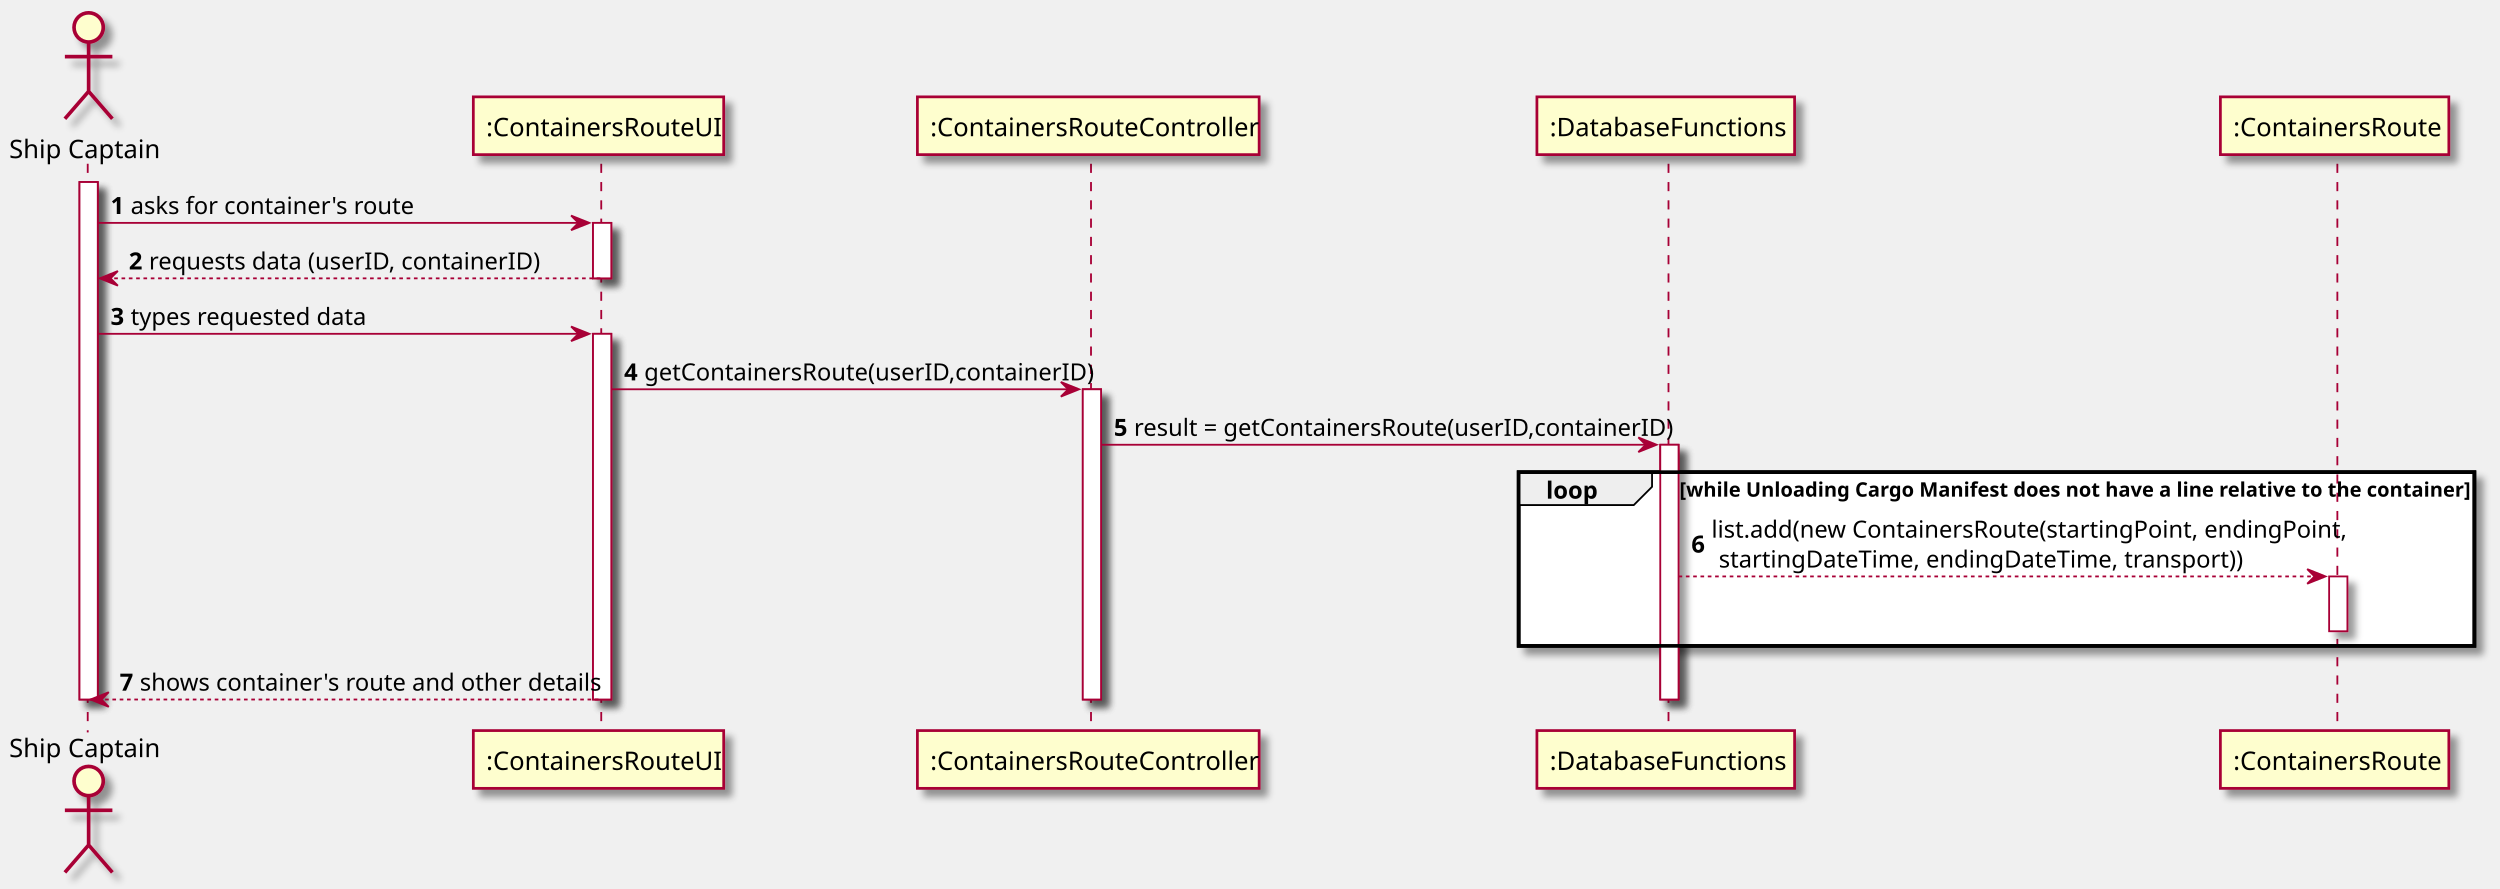
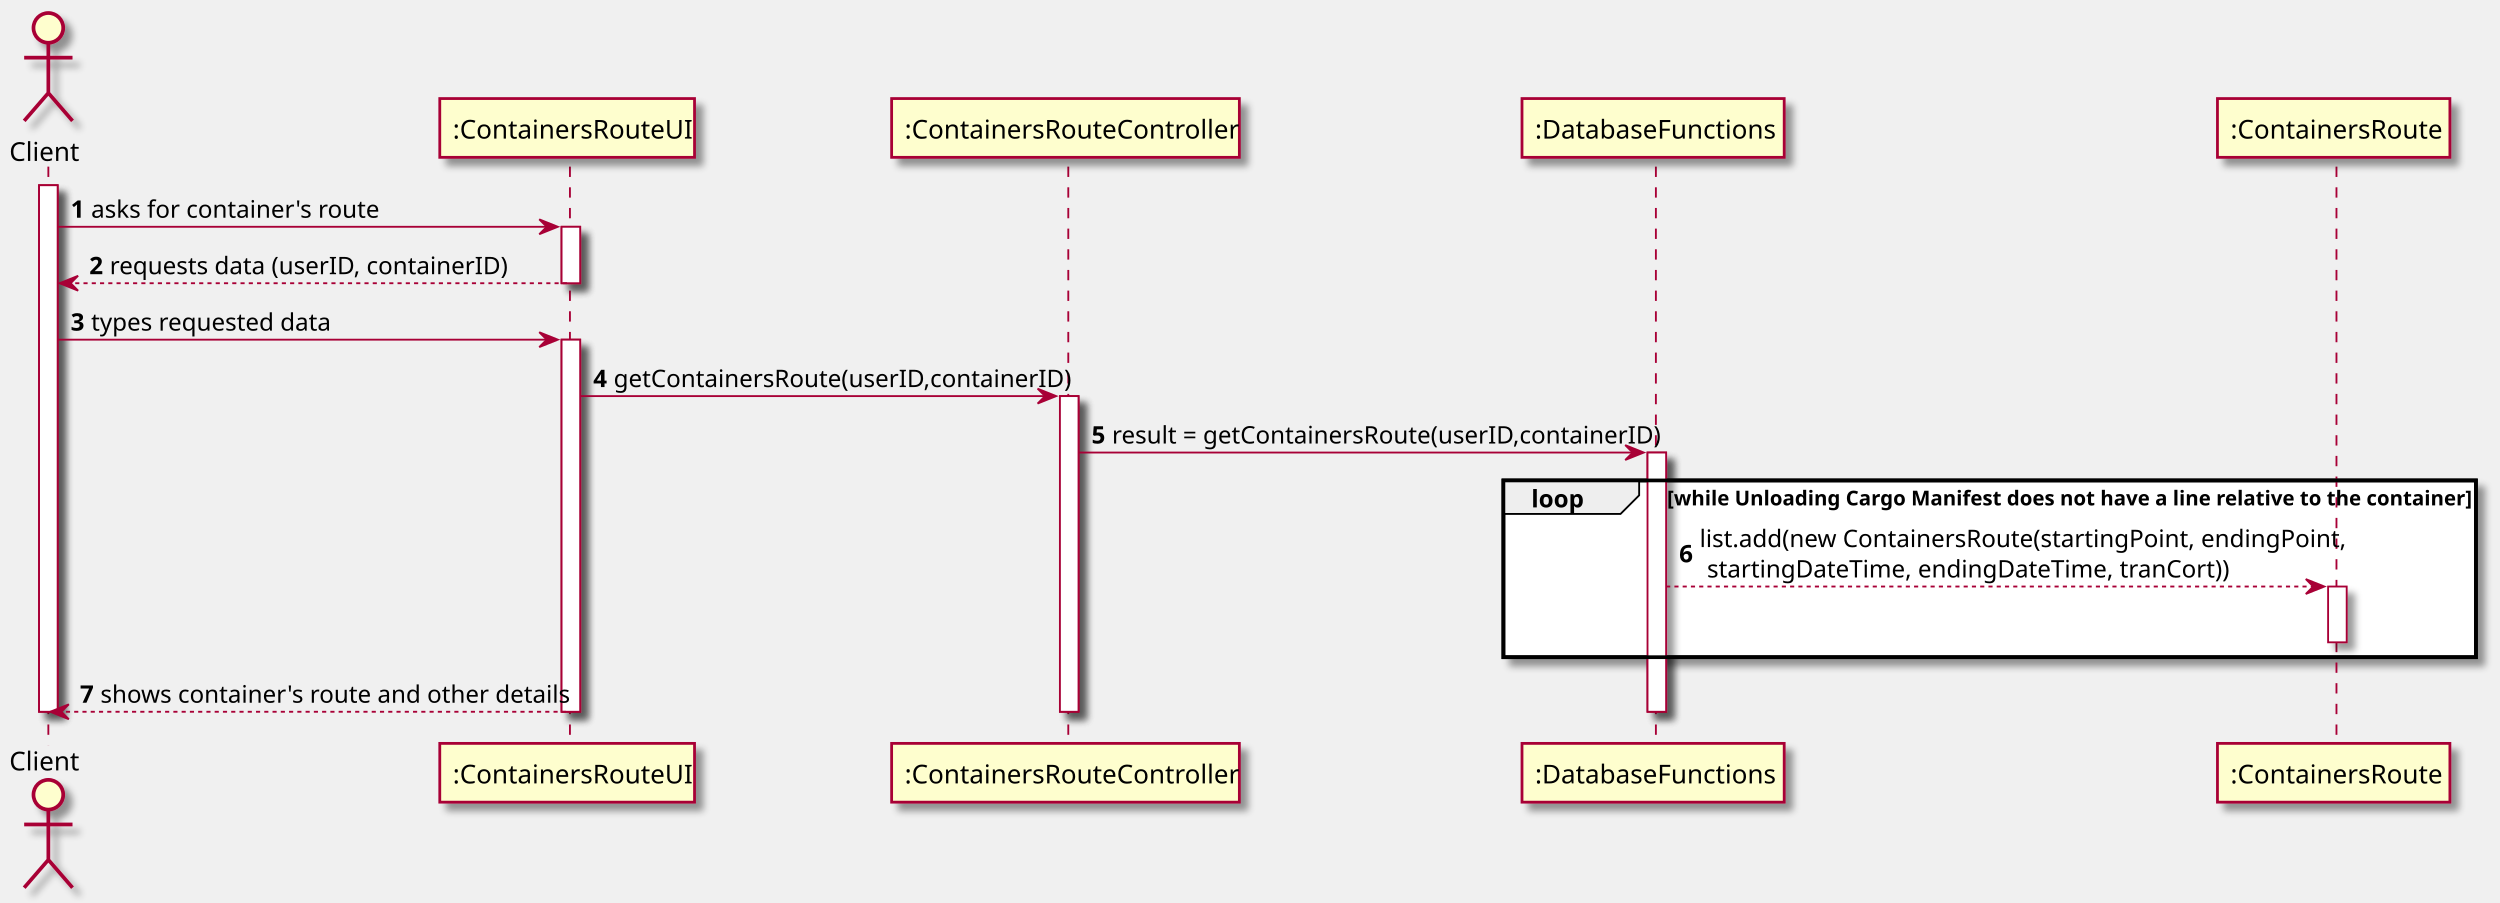
- <svg xmlns="http://www.w3.org/2000/svg" contentScriptType="application/ecmascript" contentStyleType="text/css" height="486px" preserveAspectRatio="none" style="width:1368px;height:486px;" version="1.1" viewBox="0 0 1368 486" width="1368px" zoomAndPan="magnify">
+ <svg xmlns="http://www.w3.org/2000/svg" contentScriptType="application/ecmascript" contentStyleType="text/css" height="437.4px" preserveAspectRatio="none" style="width:1210px;height:437px;" version="1.1" viewBox="0 0 1210 437" width="1210.5px" zoomAndPan="magnify">
  <defs>
-     <filter height="300%" id="fduwvj047psi8" width="300%" x="-1" y="-1">
-       <feGaussianBlur result="blurOut" stdDeviation="2.0" />
+     <filter height="300%" id="f3egbnympph3v" width="300%" x="-1" y="-1">
+       <feGaussianBlur result="blurOut" stdDeviation="1.8" />
      <feColorMatrix in="blurOut" result="blurOut2" type="matrix" values="0 0 0 0 0 0 0 0 0 0 0 0 0 0 0 0 0 0 .4 0" />
-       <feOffset dx="4.0" dy="4.0" in="blurOut2" result="blurOut3" />
+       <feOffset dx="3.6" dy="3.6" in="blurOut2" result="blurOut3" />
      <feBlend in="SourceGraphic" in2="blurOut3" mode="normal" />
    </filter>
  </defs>
  <g>
-     <rect fill="#FFFFFF" filter="url(#fduwvj047psi8)" height="283.164" style="stroke:#A80036;stroke-width:1.0;" width="10" x="43.5" y="99.609" />
-     <rect fill="#FFFFFF" filter="url(#fduwvj047psi8)" height="30.352" style="stroke:#A80036;stroke-width:1.0;" width="10" x="324.5" y="121.961" />
-     <rect fill="#FFFFFF" filter="url(#fduwvj047psi8)" height="200.109" style="stroke:#A80036;stroke-width:1.0;" width="10" x="324.5" y="182.664" />
-     <rect fill="#FFFFFF" filter="url(#fduwvj047psi8)" height="169.758" style="stroke:#A80036;stroke-width:1.0;" width="10" x="592.5" y="213.016" />
-     <rect fill="#FFFFFF" filter="url(#fduwvj047psi8)" height="139.406" style="stroke:#A80036;stroke-width:1.0;" width="10" x="908.5" y="243.367" />
-     <rect fill="#FFFFFF" filter="url(#fduwvj047psi8)" height="30" style="stroke:#A80036;stroke-width:1.0;" width="10" x="1274.5" y="315.422" />
-     <rect fill="#FFFFFF" filter="url(#fduwvj047psi8)" height="95.055" style="stroke:#000000;stroke-width:2.0;" width="523" x="831" y="258.367" />
-     <line style="stroke:#A80036;stroke-width:1.0;stroke-dasharray:5.0,5.0;" x1="48" x2="48" y1="89.609" y2="400.773" />
-     <line style="stroke:#A80036;stroke-width:1.0;stroke-dasharray:5.0,5.0;" x1="329" x2="329" y1="89.609" y2="400.773" />
-     <line style="stroke:#A80036;stroke-width:1.0;stroke-dasharray:5.0,5.0;" x1="597" x2="597" y1="89.609" y2="400.773" />
-     <line style="stroke:#A80036;stroke-width:1.0;stroke-dasharray:5.0,5.0;" x1="913" x2="913" y1="89.609" y2="400.773" />
-     <line style="stroke:#A80036;stroke-width:1.0;stroke-dasharray:5.0,5.0;" x1="1279" x2="1279" y1="89.609" y2="400.773" />
-     <text fill="#000000" font-family="sans-serif" font-size="14" lengthAdjust="spacing" textLength="81" x="5" y="86.533">Ship Captain</text>
-     <ellipse cx="48.5" cy="15" fill="#FEFECE" filter="url(#fduwvj047psi8)" rx="8" ry="8" style="stroke:#A80036;stroke-width:2.0;" />
-     <path d="M48.5,23 L48.5,50 M35.5,31 L61.5,31 M48.5,50 L35.5,65 M48.5,50 L61.5,65 " fill="none" filter="url(#fduwvj047psi8)" style="stroke:#A80036;stroke-width:2.0;" />
-     <text fill="#000000" font-family="sans-serif" font-size="14" lengthAdjust="spacing" textLength="81" x="5" y="414.307">Ship Captain</text>
-     <ellipse cx="48.5" cy="427.383" fill="#FEFECE" filter="url(#fduwvj047psi8)" rx="8" ry="8" style="stroke:#A80036;stroke-width:2.0;" />
-     <path d="M48.5,435.383 L48.5,462.383 M35.5,443.383 L61.5,443.383 M48.5,462.383 L35.5,477.383 M48.5,462.383 L61.5,477.383 " fill="none" filter="url(#fduwvj047psi8)" style="stroke:#A80036;stroke-width:2.0;" />
-     <rect fill="#FEFECE" filter="url(#fduwvj047psi8)" height="31.609" style="stroke:#A80036;stroke-width:1.5;" width="137" x="259" y="53" />
-     <text fill="#000000" font-family="sans-serif" font-size="14" lengthAdjust="spacing" textLength="123" x="266" y="74.533">:ContainersRouteUI</text>
-     <rect fill="#FEFECE" filter="url(#fduwvj047psi8)" height="31.609" style="stroke:#A80036;stroke-width:1.5;" width="137" x="259" y="399.773" />
-     <text fill="#000000" font-family="sans-serif" font-size="14" lengthAdjust="spacing" textLength="123" x="266" y="421.307">:ContainersRouteUI</text>
-     <rect fill="#FEFECE" filter="url(#fduwvj047psi8)" height="31.609" style="stroke:#A80036;stroke-width:1.5;" width="187" x="502" y="53" />
-     <text fill="#000000" font-family="sans-serif" font-size="14" lengthAdjust="spacing" textLength="173" x="509" y="74.533">:ContainersRouteController</text>
-     <rect fill="#FEFECE" filter="url(#fduwvj047psi8)" height="31.609" style="stroke:#A80036;stroke-width:1.5;" width="187" x="502" y="399.773" />
-     <text fill="#000000" font-family="sans-serif" font-size="14" lengthAdjust="spacing" textLength="173" x="509" y="421.307">:ContainersRouteController</text>
-     <rect fill="#FEFECE" filter="url(#fduwvj047psi8)" height="31.609" style="stroke:#A80036;stroke-width:1.5;" width="141" x="841" y="53" />
-     <text fill="#000000" font-family="sans-serif" font-size="14" lengthAdjust="spacing" textLength="127" x="848" y="74.533">:DatabaseFunctions</text>
-     <rect fill="#FEFECE" filter="url(#fduwvj047psi8)" height="31.609" style="stroke:#A80036;stroke-width:1.5;" width="141" x="841" y="399.773" />
-     <text fill="#000000" font-family="sans-serif" font-size="14" lengthAdjust="spacing" textLength="127" x="848" y="421.307">:DatabaseFunctions</text>
-     <rect fill="#FEFECE" filter="url(#fduwvj047psi8)" height="31.609" style="stroke:#A80036;stroke-width:1.5;" width="125" x="1215" y="53" />
-     <text fill="#000000" font-family="sans-serif" font-size="14" lengthAdjust="spacing" textLength="111" x="1222" y="74.533">:ContainersRoute</text>
-     <rect fill="#FEFECE" filter="url(#fduwvj047psi8)" height="31.609" style="stroke:#A80036;stroke-width:1.5;" width="125" x="1215" y="399.773" />
-     <text fill="#000000" font-family="sans-serif" font-size="14" lengthAdjust="spacing" textLength="111" x="1222" y="421.307">:ContainersRoute</text>
-     <rect fill="#FFFFFF" filter="url(#fduwvj047psi8)" height="283.164" style="stroke:#A80036;stroke-width:1.0;" width="10" x="43.5" y="99.609" />
-     <rect fill="#FFFFFF" filter="url(#fduwvj047psi8)" height="30.352" style="stroke:#A80036;stroke-width:1.0;" width="10" x="324.5" y="121.961" />
-     <rect fill="#FFFFFF" filter="url(#fduwvj047psi8)" height="200.109" style="stroke:#A80036;stroke-width:1.0;" width="10" x="324.5" y="182.664" />
-     <rect fill="#FFFFFF" filter="url(#fduwvj047psi8)" height="169.758" style="stroke:#A80036;stroke-width:1.0;" width="10" x="592.5" y="213.016" />
-     <rect fill="#FFFFFF" filter="url(#fduwvj047psi8)" height="139.406" style="stroke:#A80036;stroke-width:1.0;" width="10" x="908.5" y="243.367" />
-     <rect fill="#FFFFFF" filter="url(#fduwvj047psi8)" height="30" style="stroke:#A80036;stroke-width:1.0;" width="10" x="1274.5" y="315.422" />
-     <polygon fill="#A80036" points="312.5,117.961,322.5,121.961,312.5,125.961,316.5,121.961" style="stroke:#A80036;stroke-width:1.0;" />
-     <line style="stroke:#A80036;stroke-width:1.0;" x1="53.5" x2="318.5" y1="121.961" y2="121.961" />
-     <text fill="#000000" font-family="sans-serif" font-size="13" font-weight="bold" lengthAdjust="spacing" textLength="7" x="60.5" y="117.105">1</text>
-     <text fill="#000000" font-family="sans-serif" font-size="13" lengthAdjust="spacing" textLength="145" x="71.5" y="117.105">asks for container's route</text>
-     <polygon fill="#A80036" points="64.5,148.312,54.5,152.312,64.5,156.312,60.5,152.312" style="stroke:#A80036;stroke-width:1.0;" />
-     <line style="stroke:#A80036;stroke-width:1.0;stroke-dasharray:2.0,2.0;" x1="58.5" x2="328.5" y1="152.312" y2="152.312" />
-     <text fill="#000000" font-family="sans-serif" font-size="13" font-weight="bold" lengthAdjust="spacing" textLength="7" x="70.5" y="147.456">2</text>
-     <text fill="#000000" font-family="sans-serif" font-size="13" lengthAdjust="spacing" textLength="201" x="81.5" y="147.456">requests data (userID, containerID)</text>
-     <polygon fill="#A80036" points="312.5,178.664,322.5,182.664,312.5,186.664,316.5,182.664" style="stroke:#A80036;stroke-width:1.0;" />
-     <line style="stroke:#A80036;stroke-width:1.0;" x1="53.5" x2="318.5" y1="182.664" y2="182.664" />
-     <text fill="#000000" font-family="sans-serif" font-size="13" font-weight="bold" lengthAdjust="spacing" textLength="7" x="60.5" y="177.808">3</text>
-     <text fill="#000000" font-family="sans-serif" font-size="13" lengthAdjust="spacing" textLength="122" x="71.5" y="177.808">types requested data</text>
-     <polygon fill="#A80036" points="580.5,209.016,590.5,213.016,580.5,217.016,584.5,213.016" style="stroke:#A80036;stroke-width:1.0;" />
-     <line style="stroke:#A80036;stroke-width:1.0;" x1="334.5" x2="586.5" y1="213.016" y2="213.016" />
-     <text fill="#000000" font-family="sans-serif" font-size="13" font-weight="bold" lengthAdjust="spacing" textLength="7" x="341.5" y="208.159">4</text>
-     <text fill="#000000" font-family="sans-serif" font-size="13" lengthAdjust="spacing" textLength="228" x="352.5" y="208.159">getContainersRoute(userID,containerID)</text>
-     <polygon fill="#A80036" points="896.5,239.367,906.5,243.367,896.5,247.367,900.5,243.367" style="stroke:#A80036;stroke-width:1.0;" />
-     <line style="stroke:#A80036;stroke-width:1.0;" x1="602.5" x2="902.5" y1="243.367" y2="243.367" />
-     <text fill="#000000" font-family="sans-serif" font-size="13" font-weight="bold" lengthAdjust="spacing" textLength="7" x="609.5" y="238.511">5</text>
-     <text fill="#000000" font-family="sans-serif" font-size="13" lengthAdjust="spacing" textLength="276" x="620.5" y="238.511">result = getContainersRoute(userID,containerID)</text>
-     <path d="M831,258.367 L904,258.367 L904,266.367 L894,276.367 L831,276.367 L831,258.367 " fill="#EEEEEE" style="stroke:#000000;stroke-width:1.0;" />
-     <rect fill="none" height="95.055" style="stroke:#000000;stroke-width:2.0;" width="523" x="831" y="258.367" />
-     <text fill="#000000" font-family="sans-serif" font-size="13" font-weight="bold" lengthAdjust="spacing" textLength="28" x="846" y="272.862">loop</text>
-     <text fill="#000000" font-family="sans-serif" font-size="11" font-weight="bold" lengthAdjust="spacing" textLength="429" x="919" y="271.786">[while Unloading Cargo Manifest does not have a line relative to the container]</text>
-     <polygon fill="#A80036" points="1262.5,311.422,1272.5,315.422,1262.5,319.422,1266.5,315.422" style="stroke:#A80036;stroke-width:1.0;" />
-     <line style="stroke:#A80036;stroke-width:1.0;stroke-dasharray:2.0,2.0;" x1="918.5" x2="1268.5" y1="315.422" y2="315.422" />
-     <text fill="#000000" font-family="sans-serif" font-size="13" font-weight="bold" lengthAdjust="spacing" textLength="7" x="925.5" y="302.39">6</text>
-     <text fill="#000000" font-family="sans-serif" font-size="13" lengthAdjust="spacing" textLength="326" x="936.5" y="294.214">list.add(new ContainersRoute(startingPoint, endingPoint,</text>
-     <text fill="#000000" font-family="sans-serif" font-size="13" lengthAdjust="spacing" textLength="266" x="940.5" y="310.565">startingDateTime, endingDateTime, transport))</text>
-     <polygon fill="#A80036" points="59.5,378.773,49.5,382.773,59.5,386.773,55.5,382.773" style="stroke:#A80036;stroke-width:1.0;" />
-     <line style="stroke:#A80036;stroke-width:1.0;stroke-dasharray:2.0,2.0;" x1="53.5" x2="328.5" y1="382.773" y2="382.773" />
-     <text fill="#000000" font-family="sans-serif" font-size="13" font-weight="bold" lengthAdjust="spacing" textLength="7" x="65.5" y="377.917">7</text>
-     <text fill="#000000" font-family="sans-serif" font-size="13" lengthAdjust="spacing" textLength="236" x="76.5" y="377.917">shows container's route and other details</text>
+     <rect fill="#FFFFFF" filter="url(#f3egbnympph3v)" height="254.848" style="stroke:#A80036;stroke-width:0.9;" width="9" x="18.9" y="89.648" />
+     <rect fill="#FFFFFF" filter="url(#f3egbnympph3v)" height="27.316" style="stroke:#A80036;stroke-width:0.9;" width="9" x="271.8" y="109.765" />
+     <rect fill="#FFFFFF" filter="url(#f3egbnympph3v)" height="180.098" style="stroke:#A80036;stroke-width:0.9;" width="9" x="271.8" y="164.398" />
+     <rect fill="#FFFFFF" filter="url(#f3egbnympph3v)" height="152.782" style="stroke:#A80036;stroke-width:0.9;" width="9" x="513" y="191.714" />
+     <rect fill="#FFFFFF" filter="url(#f3egbnympph3v)" height="125.466" style="stroke:#A80036;stroke-width:0.9;" width="9" x="797.4" y="219.03" />
+     <rect fill="#FFFFFF" filter="url(#f3egbnympph3v)" height="27" style="stroke:#A80036;stroke-width:0.9;" width="9" x="1126.8" y="283.88" />
+     <rect fill="#FFFFFF" filter="url(#f3egbnympph3v)" height="85.549" style="stroke:#000000;stroke-width:1.8;" width="470.7" x="727.65" y="232.53" />
+     <line style="stroke:#A80036;stroke-width:0.9;stroke-dasharray:5.0,5.0;" x1="23.4" x2="23.4" y1="80.648" y2="360.696" />
+     <line style="stroke:#A80036;stroke-width:0.9;stroke-dasharray:5.0,5.0;" x1="275.85" x2="275.85" y1="80.648" y2="360.696" />
+     <line style="stroke:#A80036;stroke-width:0.9;stroke-dasharray:5.0,5.0;" x1="517.05" x2="517.05" y1="80.648" y2="360.696" />
+     <line style="stroke:#A80036;stroke-width:0.9;stroke-dasharray:5.0,5.0;" x1="801.45" x2="801.45" y1="80.648" y2="360.696" />
+     <line style="stroke:#A80036;stroke-width:0.9;stroke-dasharray:5.0,5.0;" x1="1130.85" x2="1130.85" y1="80.648" y2="360.696" />
+     <text fill="#000000" font-family="sans-serif" font-size="12.6" lengthAdjust="spacing" textLength="32.4" x="4.5" y="77.88">Client</text>
+     <ellipse cx="23.4" cy="13.5" fill="#FEFECE" filter="url(#f3egbnympph3v)" rx="7.2" ry="7.2" style="stroke:#A80036;stroke-width:1.8;" />
+     <path d="M23.4,20.7 L23.4,45 M11.7,27.9 L35.1,27.9 M23.4,45 L11.7,58.5 M23.4,45 L35.1,58.5 " fill="none" filter="url(#f3egbnympph3v)" style="stroke:#A80036;stroke-width:1.8;" />
+     <text fill="#000000" font-family="sans-serif" font-size="12.6" lengthAdjust="spacing" textLength="32.4" x="4.5" y="372.876">Client</text>
+     <ellipse cx="23.4" cy="384.644" fill="#FEFECE" filter="url(#f3egbnympph3v)" rx="7.2" ry="7.2" style="stroke:#A80036;stroke-width:1.8;" />
+     <path d="M23.4,391.844 L23.4,416.144 M11.7,399.045 L35.1,399.045 M23.4,416.144 L11.7,429.644 M23.4,416.144 L35.1,429.644 " fill="none" filter="url(#f3egbnympph3v)" style="stroke:#A80036;stroke-width:1.8;" />
+     <rect fill="#FEFECE" filter="url(#f3egbnympph3v)" height="28.448" style="stroke:#A80036;stroke-width:1.35;" width="123.3" x="212.85" y="47.7" />
+     <text fill="#000000" font-family="sans-serif" font-size="12.6" lengthAdjust="spacing" textLength="110.7" x="219.15" y="67.08">:ContainersRouteUI</text>
+     <rect fill="#FEFECE" filter="url(#f3egbnympph3v)" height="28.448" style="stroke:#A80036;stroke-width:1.35;" width="123.3" x="212.85" y="359.796" />
+     <text fill="#000000" font-family="sans-serif" font-size="12.6" lengthAdjust="spacing" textLength="110.7" x="219.15" y="379.176">:ContainersRouteUI</text>
+     <rect fill="#FEFECE" filter="url(#f3egbnympph3v)" height="28.448" style="stroke:#A80036;stroke-width:1.35;" width="168.3" x="431.55" y="47.7" />
+     <text fill="#000000" font-family="sans-serif" font-size="12.6" lengthAdjust="spacing" textLength="155.7" x="437.85" y="67.08">:ContainersRouteController</text>
+     <rect fill="#FEFECE" filter="url(#f3egbnympph3v)" height="28.448" style="stroke:#A80036;stroke-width:1.35;" width="168.3" x="431.55" y="359.796" />
+     <text fill="#000000" font-family="sans-serif" font-size="12.6" lengthAdjust="spacing" textLength="155.7" x="437.85" y="379.176">:ContainersRouteController</text>
+     <rect fill="#FEFECE" filter="url(#f3egbnympph3v)" height="28.448" style="stroke:#A80036;stroke-width:1.35;" width="126.9" x="736.65" y="47.7" />
+     <text fill="#000000" font-family="sans-serif" font-size="12.6" lengthAdjust="spacing" textLength="114.3" x="742.95" y="67.08">:DatabaseFunctions</text>
+     <rect fill="#FEFECE" filter="url(#f3egbnympph3v)" height="28.448" style="stroke:#A80036;stroke-width:1.35;" width="126.9" x="736.65" y="359.796" />
+     <text fill="#000000" font-family="sans-serif" font-size="12.6" lengthAdjust="spacing" textLength="114.3" x="742.95" y="379.176">:DatabaseFunctions</text>
+     <rect fill="#FEFECE" filter="url(#f3egbnympph3v)" height="28.448" style="stroke:#A80036;stroke-width:1.35;" width="112.5" x="1073.25" y="47.7" />
+     <text fill="#000000" font-family="sans-serif" font-size="12.6" lengthAdjust="spacing" textLength="99.9" x="1079.55" y="67.08">:ContainersRoute</text>
+     <rect fill="#FEFECE" filter="url(#f3egbnympph3v)" height="28.448" style="stroke:#A80036;stroke-width:1.35;" width="112.5" x="1073.25" y="359.796" />
+     <text fill="#000000" font-family="sans-serif" font-size="12.6" lengthAdjust="spacing" textLength="99.9" x="1079.55" y="379.176">:ContainersRoute</text>
+     <rect fill="#FFFFFF" filter="url(#f3egbnympph3v)" height="254.848" style="stroke:#A80036;stroke-width:0.9;" width="9" x="18.9" y="89.648" />
+     <rect fill="#FFFFFF" filter="url(#f3egbnympph3v)" height="27.316" style="stroke:#A80036;stroke-width:0.9;" width="9" x="271.8" y="109.765" />
+     <rect fill="#FFFFFF" filter="url(#f3egbnympph3v)" height="180.098" style="stroke:#A80036;stroke-width:0.9;" width="9" x="271.8" y="164.398" />
+     <rect fill="#FFFFFF" filter="url(#f3egbnympph3v)" height="152.782" style="stroke:#A80036;stroke-width:0.9;" width="9" x="513" y="191.714" />
+     <rect fill="#FFFFFF" filter="url(#f3egbnympph3v)" height="125.466" style="stroke:#A80036;stroke-width:0.9;" width="9" x="797.4" y="219.03" />
+     <rect fill="#FFFFFF" filter="url(#f3egbnympph3v)" height="27" style="stroke:#A80036;stroke-width:0.9;" width="9" x="1126.8" y="283.88" />
+     <polygon fill="#A80036" points="261,106.165,270,109.765,261,113.365,264.6,109.765" style="stroke:#A80036;stroke-width:0.9;" />
+     <line style="stroke:#A80036;stroke-width:0.9;" x1="27.9" x2="266.4" y1="109.765" y2="109.765" />
+     <text fill="#000000" font-family="sans-serif" font-size="11.7" font-weight="bold" lengthAdjust="spacing" textLength="6.3" x="34.2" y="105.394">1</text>
+     <text fill="#000000" font-family="sans-serif" font-size="11.7" lengthAdjust="spacing" textLength="130.5" x="44.1" y="105.394">asks for container's route</text>
+     <polygon fill="#A80036" points="37.8,133.481,28.8,137.081,37.8,140.681,34.2,137.081" style="stroke:#A80036;stroke-width:0.9;" />
+     <line style="stroke:#A80036;stroke-width:0.9;stroke-dasharray:2.0,2.0;" x1="32.4" x2="275.4" y1="137.081" y2="137.081" />
+     <text fill="#000000" font-family="sans-serif" font-size="11.7" font-weight="bold" lengthAdjust="spacing" textLength="6.3" x="43.2" y="132.71">2</text>
+     <text fill="#000000" font-family="sans-serif" font-size="11.7" lengthAdjust="spacing" textLength="180.9" x="53.1" y="132.71">requests data (userID, containerID)</text>
+     <polygon fill="#A80036" points="261,160.798,270,164.398,261,167.998,264.6,164.398" style="stroke:#A80036;stroke-width:0.9;" />
+     <line style="stroke:#A80036;stroke-width:0.9;" x1="27.9" x2="266.4" y1="164.398" y2="164.398" />
+     <text fill="#000000" font-family="sans-serif" font-size="11.7" font-weight="bold" lengthAdjust="spacing" textLength="6.3" x="34.2" y="160.027">3</text>
+     <text fill="#000000" font-family="sans-serif" font-size="11.7" lengthAdjust="spacing" textLength="109.8" x="44.1" y="160.027">types requested data</text>
+     <polygon fill="#A80036" points="502.2,188.114,511.2,191.714,502.2,195.314,505.8,191.714" style="stroke:#A80036;stroke-width:0.9;" />
+     <line style="stroke:#A80036;stroke-width:0.9;" x1="280.8" x2="507.6" y1="191.714" y2="191.714" />
+     <text fill="#000000" font-family="sans-serif" font-size="11.7" font-weight="bold" lengthAdjust="spacing" textLength="6.3" x="287.1" y="187.343">4</text>
+     <text fill="#000000" font-family="sans-serif" font-size="11.7" lengthAdjust="spacing" textLength="205.2" x="297" y="187.343">getContainersRoute(userID,containerID)</text>
+     <polygon fill="#A80036" points="786.6,215.43,795.6,219.03,786.6,222.631,790.2,219.03" style="stroke:#A80036;stroke-width:0.9;" />
+     <line style="stroke:#A80036;stroke-width:0.9;" x1="522" x2="792" y1="219.03" y2="219.03" />
+     <text fill="#000000" font-family="sans-serif" font-size="11.7" font-weight="bold" lengthAdjust="spacing" textLength="6.3" x="528.3" y="214.66">5</text>
+     <text fill="#000000" font-family="sans-serif" font-size="11.7" lengthAdjust="spacing" textLength="248.4" x="538.2" y="214.66">result = getContainersRoute(userID,containerID)</text>
+     <path d="M727.65,232.53 L793.35,232.53 L793.35,239.731 L784.35,248.731 L727.65,248.731 L727.65,232.53 " fill="#EEEEEE" style="stroke:#000000;stroke-width:0.9;" />
+     <rect fill="none" height="85.549" style="stroke:#000000;stroke-width:1.8;" width="470.7" x="727.65" y="232.53" />
+     <text fill="#000000" font-family="sans-serif" font-size="11.7" font-weight="bold" lengthAdjust="spacing" textLength="25.2" x="741.15" y="245.576">loop</text>
+     <text fill="#000000" font-family="sans-serif" font-size="9.9" font-weight="bold" lengthAdjust="spacing" textLength="386.1" x="806.85" y="244.607">[while Unloading Cargo Manifest does not have a line relative to the container]</text>
+     <polygon fill="#A80036" points="1116,280.28,1125,283.88,1116,287.48,1119.6,283.88" style="stroke:#A80036;stroke-width:0.9;" />
+     <line style="stroke:#A80036;stroke-width:0.9;stroke-dasharray:2.0,2.0;" x1="806.4" x2="1121.4" y1="283.88" y2="283.88" />
+     <text fill="#000000" font-family="sans-serif" font-size="11.7" font-weight="bold" lengthAdjust="spacing" textLength="6.3" x="812.7" y="272.151">6</text>
+     <text fill="#000000" font-family="sans-serif" font-size="11.7" lengthAdjust="spacing" textLength="293.4" x="822.6" y="264.793">list.add(new ContainersRoute(startingPoint, endingPoint,</text>
+     <text fill="#000000" font-family="sans-serif" font-size="11.7" lengthAdjust="spacing" textLength="234.9" x="826.2" y="279.509">startingDateTime, endingDateTime, tranCort))</text>
+     <polygon fill="#A80036" points="33.3,340.896,24.3,344.496,33.3,348.096,29.7,344.496" style="stroke:#A80036;stroke-width:0.9;" />
+     <line style="stroke:#A80036;stroke-width:0.9;stroke-dasharray:2.0,2.0;" x1="27.9" x2="275.4" y1="344.496" y2="344.496" />
+     <text fill="#000000" font-family="sans-serif" font-size="11.7" font-weight="bold" lengthAdjust="spacing" textLength="6.3" x="38.7" y="340.125">7</text>
+     <text fill="#000000" font-family="sans-serif" font-size="11.7" lengthAdjust="spacing" textLength="212.4" x="48.6" y="340.125">shows container's route and other details</text>
  </g>
</svg>
